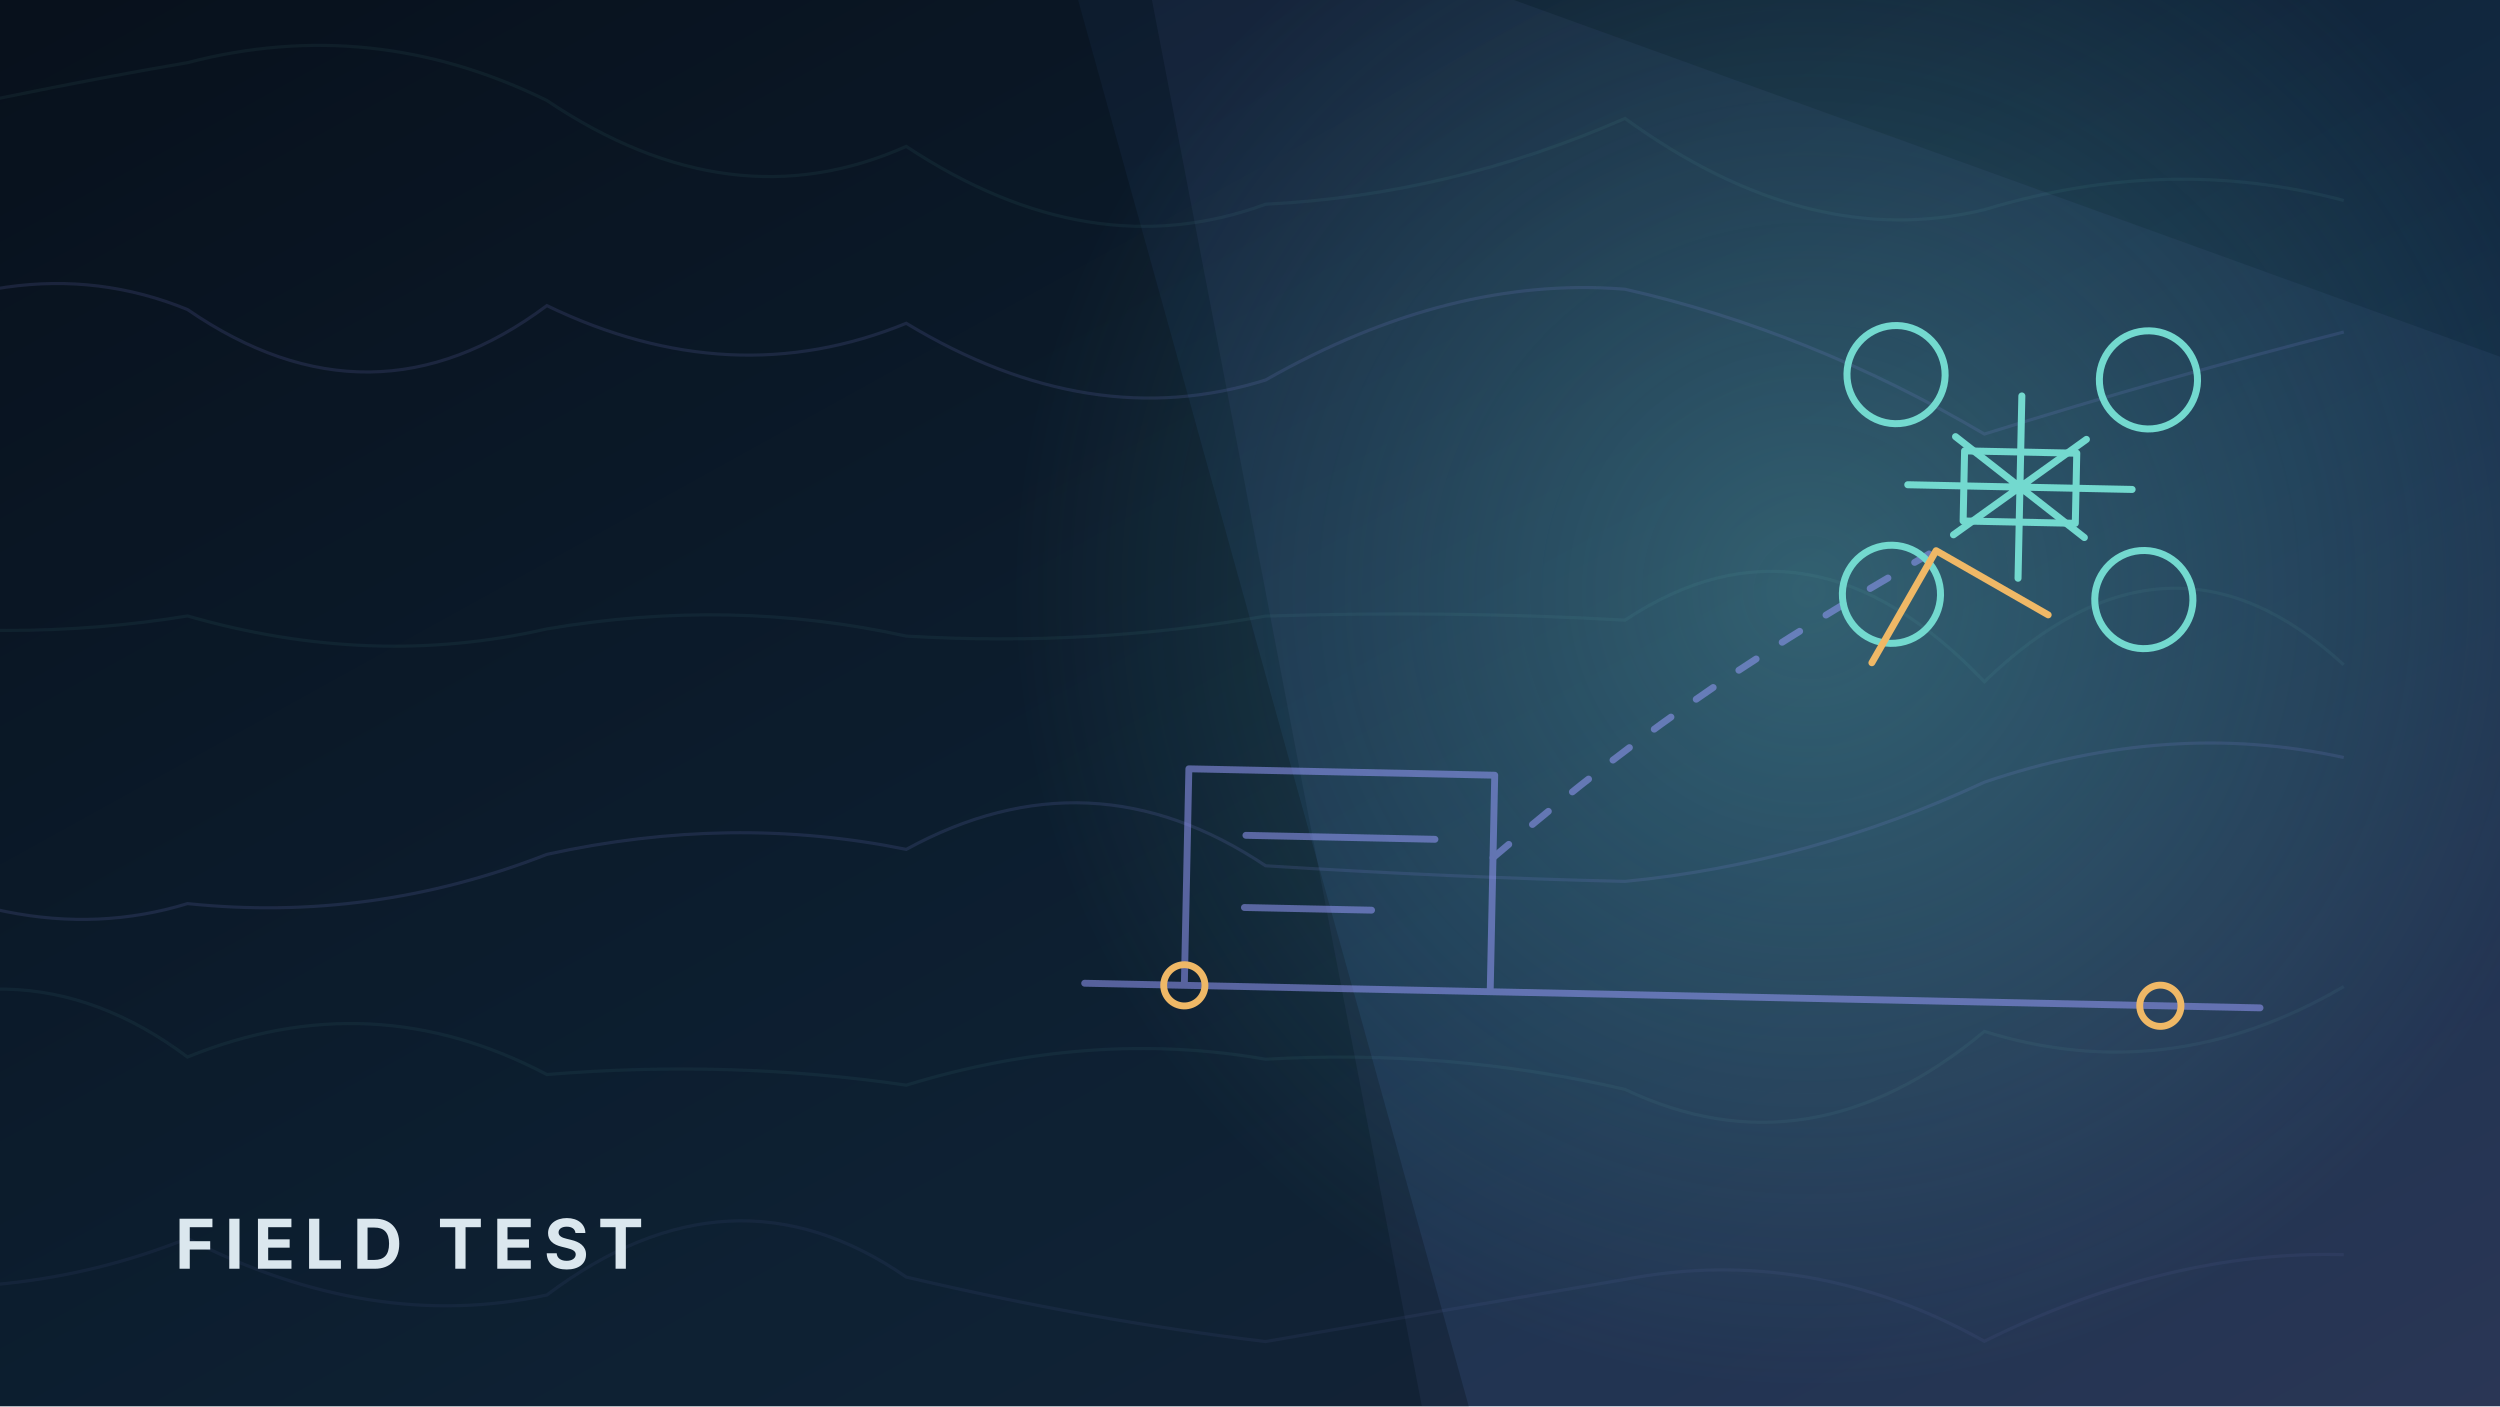
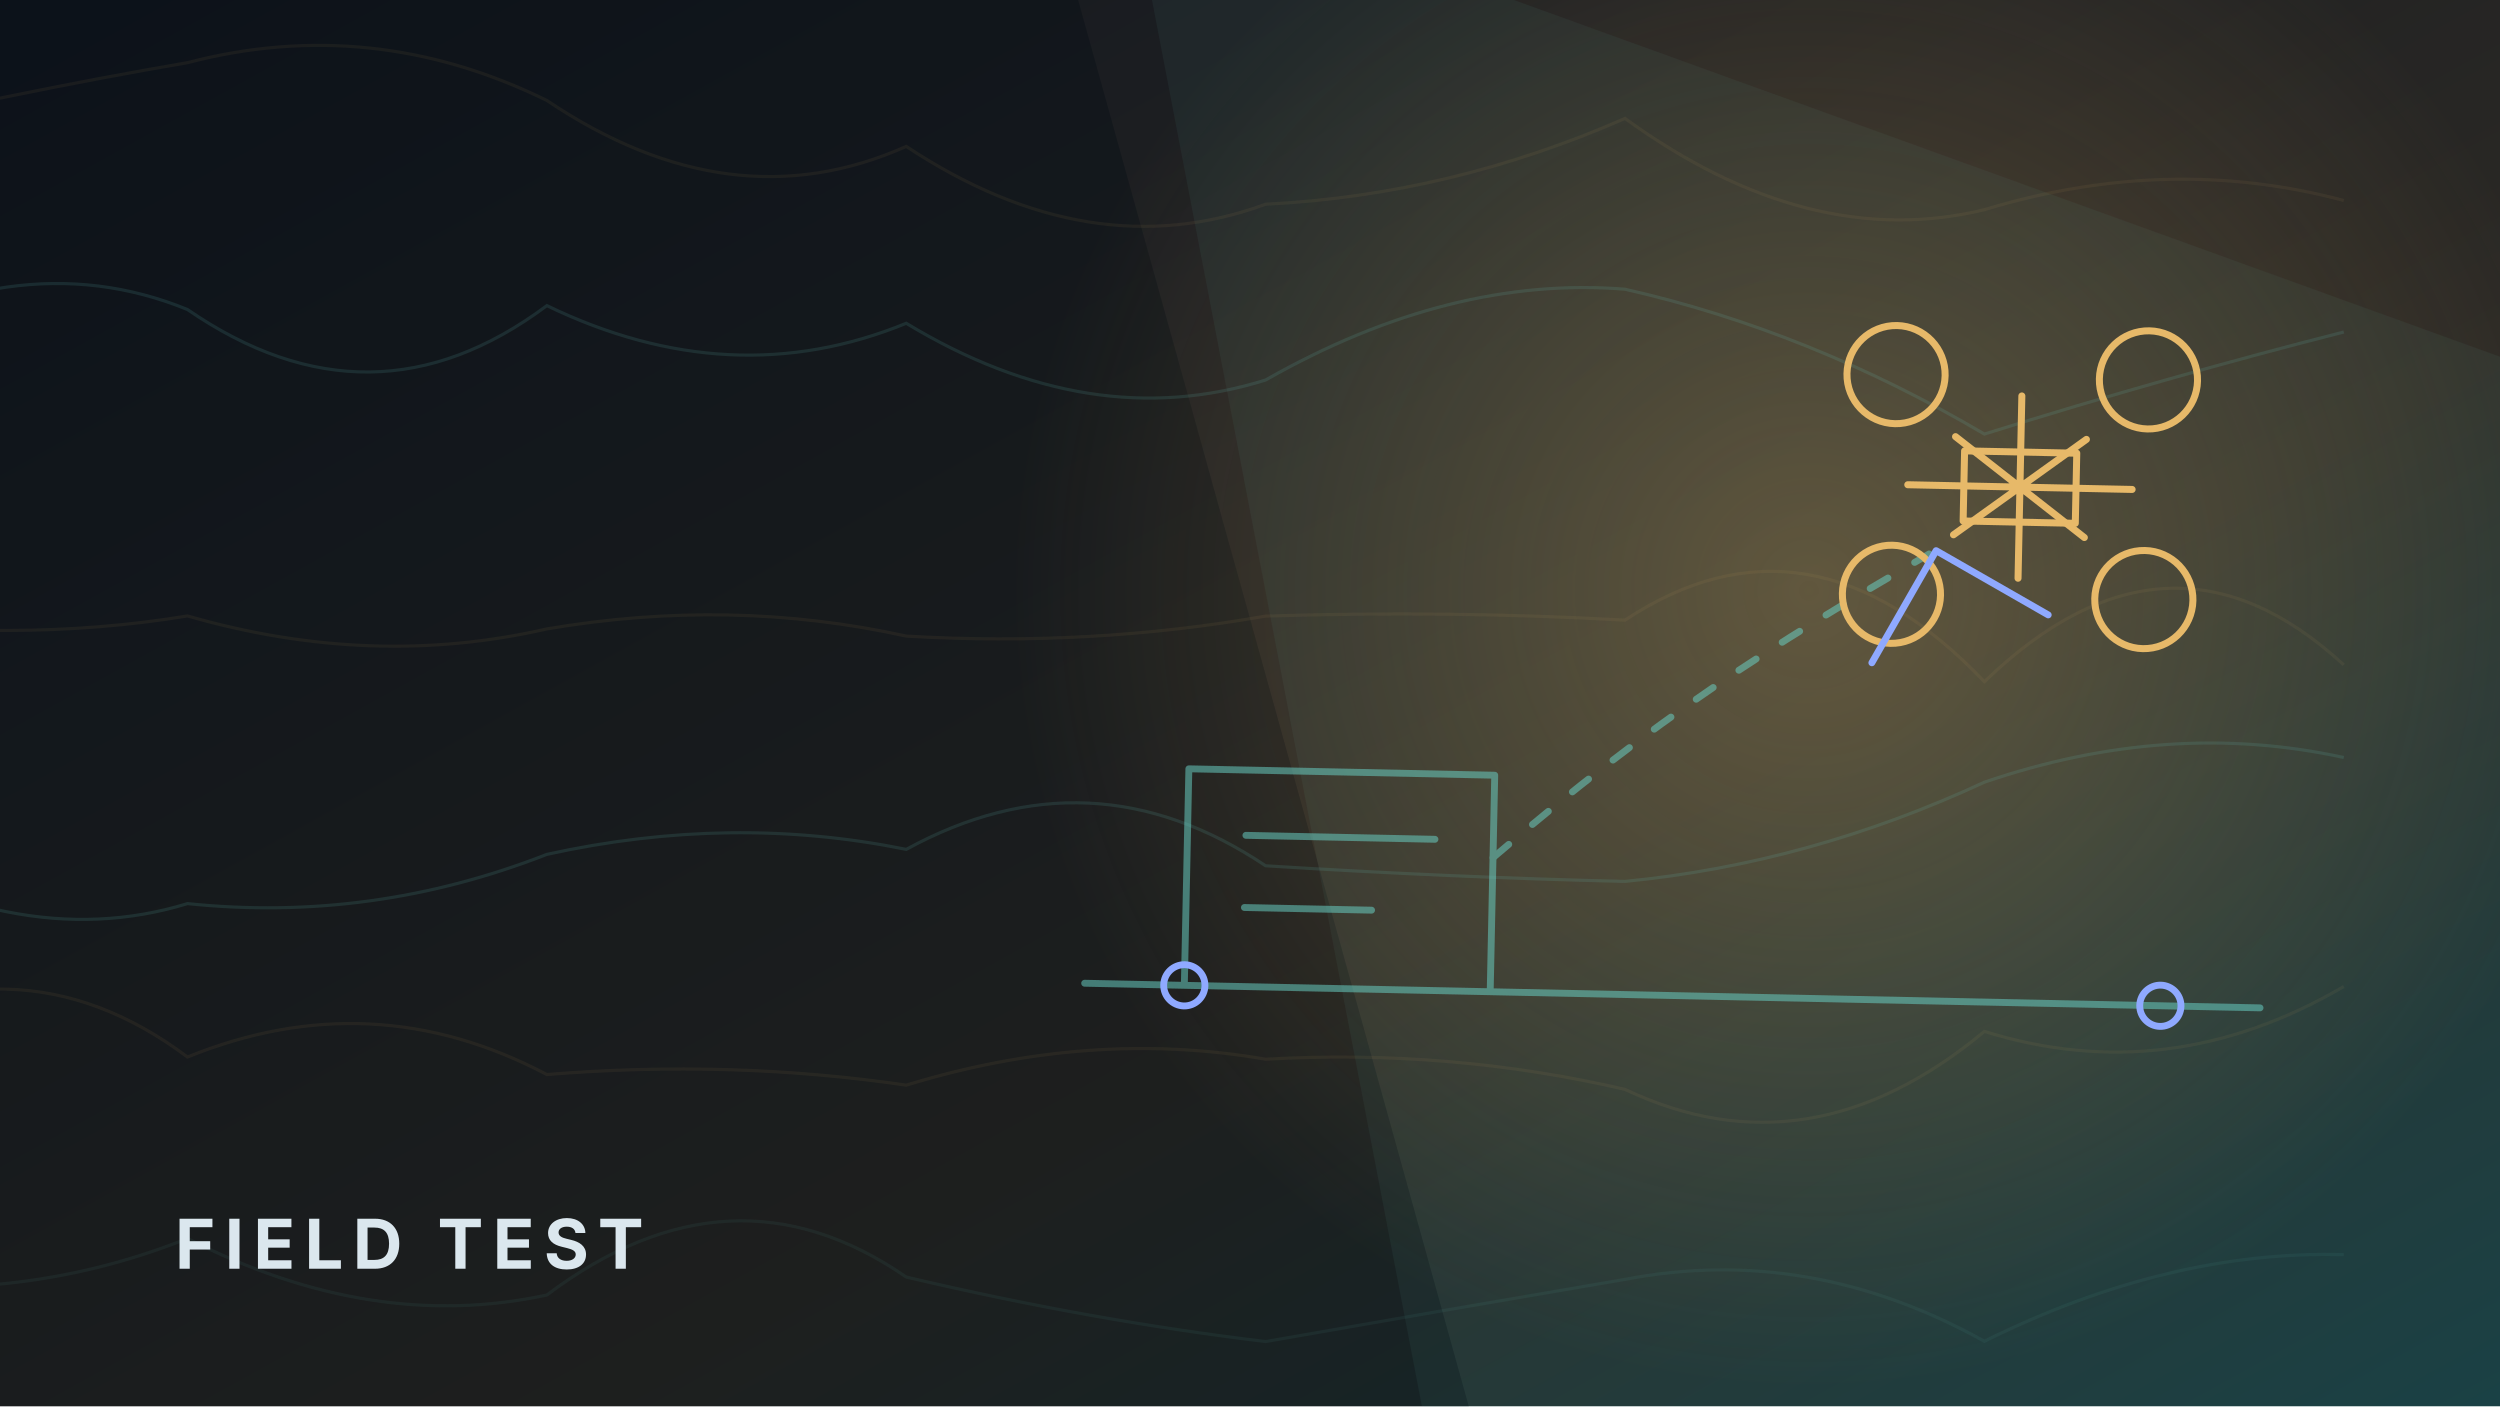
<svg xmlns="http://www.w3.org/2000/svg" width="1600" height="900" viewBox="0 0 1600 900" role="img" aria-labelledby="card-title card-desc">
  <defs>
    <linearGradient id="card-bg-d54b1ed43aed" x1="0" y1="0" x2="1" y2="1">
-       <stop stop-color="#0a1321" />
-       <stop offset=".62" stop-color="#132c45" />
-       <stop offset="1" stop-color="#24304b" />
+       <stop stop-color="#10151e" />
+       <stop offset=".62" stop-color="#2b2925" />
+       <stop offset="1" stop-color="#15383d" />
    </linearGradient>
    <radialGradient id="card-glow-d54b1ed43aed">
-       <stop stop-color="#73d9cf" stop-opacity=".28" />
-       <stop offset="1" stop-color="#73d9cf" stop-opacity="0" />
+       <stop stop-color="#e7b969" stop-opacity=".28" />
+       <stop offset="1" stop-color="#e7b969" stop-opacity="0" />
    </radialGradient>
    <linearGradient id="card-line-d54b1ed43aed" x1="0" y1="0" x2="1" y2="0">
-       <stop stop-color="#73d9cf" />
-       <stop offset="1" stop-color="#9a9dff" />
+       <stop stop-color="#e7b969" />
+       <stop offset="1" stop-color="#69d3c8" />
    </linearGradient>
  </defs>
  <rect width="1600" height="900" fill="url(#card-bg-d54b1ed43aed)" />
  <path d="M0 0h690l250 900H0Z" fill="#020b12" opacity=".34" />
-   <path d="M720-90 1660 250v740L910 900Z" fill="#9a9dff" opacity=".055" />
+   <path d="M720-90 1660 250v740L910 900Z" fill="#69d3c8" opacity=".055" />
  <circle cx="1157.6" cy="378.3" r="510" fill="url(#card-glow-d54b1ed43aed)" />
  <g opacity=".62">
-     <path d="M-120 89.3 Q8 59.3 120 40.1 Q238 9.3 350 64.3 Q468 143.7 580 93.7 Q698 171.8 810 130.7 Q928 124.9 1040 75.8 Q1158 161.4 1270 134.2 Q1388 98.4 1500 128.3" fill="none" stroke="#73d9cf" stroke-width="2" opacity="0.1" />
-     <path d="M-120 232.5 Q8 152.3 120 198.1 Q238 279.3 350 195.6 Q468 252.7 580 206.9 Q698 278.3 810 243.2 Q928 176.1 1040 185.1 Q1158 211.8 1270 277.8 Q1388 241 1500 212.5" fill="none" stroke="#9a9dff" stroke-width="2" opacity="0.2" />
-     <path d="M-120 394.4 Q8 412.7 120 394.2 Q238 428.2 350 402.5 Q468 382.4 580 407.1 Q698 414 810 394.3 Q928 390.6 1040 396.9 Q1158 318.7 1270 436.3 Q1388 322.3 1500 425.5" fill="none" stroke="#73d9cf" stroke-width="2" opacity="0.1" />
-     <path d="M-120 530.2 Q8 612.7 120 578.3 Q238 590.6 350 546.8 Q468 520.8 580 543.6 Q698 479.1 810 554.1 Q928 561.5 1040 564.1 Q1158 552.6 1270 500.6 Q1388 460.3 1500 484.8" fill="none" stroke="#9a9dff" stroke-width="2" opacity="0.2" />
-     <path d="M-120 670.7 Q8 592.5 120 676.5 Q238 628.6 350 687.7 Q468 678.1 580 694.5 Q698 658.4 810 677.9 Q928 671.2 1040 697.2 Q1158 753.3 1270 660.1 Q1388 696.9 1500 631.4" fill="none" stroke="#73d9cf" stroke-width="2" opacity="0.1" />
-     <path d="M-120 818.1 Q8 837.5 120 792.6 Q238 853 350 828.8 Q468 740 580 817.3 Q698 845.1 810 858.6 Q928 837.9 1040 818.8 Q1158 796.1 1270 858.4 Q1388 799.9 1500 803" fill="none" stroke="#9a9dff" stroke-width="2" opacity="0.1" />
+     <path d="M-120 89.3 Q8 59.3 120 40.1 Q238 9.3 350 64.3 Q468 143.7 580 93.7 Q698 171.8 810 130.7 Q928 124.9 1040 75.8 Q1158 161.4 1270 134.2 Q1388 98.4 1500 128.3" fill="none" stroke="#e7b969" stroke-width="2" opacity="0.1" />
+     <path d="M-120 232.5 Q8 152.3 120 198.1 Q238 279.3 350 195.6 Q468 252.7 580 206.9 Q698 278.3 810 243.2 Q928 176.1 1040 185.1 Q1158 211.8 1270 277.8 Q1388 241 1500 212.5" fill="none" stroke="#69d3c8" stroke-width="2" opacity="0.2" />
+     <path d="M-120 394.4 Q8 412.7 120 394.2 Q238 428.2 350 402.5 Q468 382.4 580 407.1 Q698 414 810 394.3 Q928 390.6 1040 396.9 Q1158 318.7 1270 436.3 Q1388 322.3 1500 425.5" fill="none" stroke="#e7b969" stroke-width="2" opacity="0.1" />
+     <path d="M-120 530.2 Q8 612.7 120 578.3 Q238 590.6 350 546.8 Q468 520.8 580 543.6 Q698 479.1 810 554.1 Q928 561.5 1040 564.1 Q1158 552.6 1270 500.6 Q1388 460.3 1500 484.8" fill="none" stroke="#69d3c8" stroke-width="2" opacity="0.2" />
+     <path d="M-120 670.7 Q8 592.5 120 676.5 Q238 628.6 350 687.7 Q468 678.1 580 694.5 Q698 658.4 810 677.9 Q928 671.2 1040 697.2 Q1158 753.3 1270 660.1 Q1388 696.9 1500 631.4" fill="none" stroke="#e7b969" stroke-width="2" opacity="0.1" />
+     <path d="M-120 818.1 Q8 837.5 120 792.6 Q238 853 350 828.8 Q468 740 580 817.3 Q698 845.1 810 858.6 Q928 837.9 1040 818.8 Q1158 796.1 1270 858.4 Q1388 799.9 1500 803" fill="none" stroke="#69d3c8" stroke-width="2" opacity="0.1" />
  </g>
  <g transform="translate(1075 412.8) rotate(1.2) scale(1.1)">
-     <g fill="none" stroke="#9a9dff" stroke-width="4" stroke-linecap="round" stroke-linejoin="round" opacity=".52">
+     <g fill="none" stroke="#69d3c8" stroke-width="4" stroke-linecap="round" stroke-linejoin="round" opacity=".52">
      <path d="M-342 204H342M-284 204v-126h178v126M-250 116h110M-250 158h74" />
      <path d="M-106 126C-12 42 52 0 144-56" stroke-dasharray="12 18" />
    </g>
-     <g fill="none" stroke="#73d9cf" stroke-width="6" stroke-linecap="round" stroke-linejoin="round" transform="translate(196 -96) scale(.68)">
+     <g fill="none" stroke="#e7b969" stroke-width="6" stroke-linecap="round" stroke-linejoin="round" transform="translate(196 -96) scale(.68)">
      <path d="M-96 0H96M0-78V78M-56-42 56 42M56-42-56 42" />
      <rect x="-48" y="-30" width="96" height="60" />
      <circle cx="-108" cy="-94" r="42" />
      <circle cx="108" cy="-94" r="42" />
      <circle cx="-108" cy="94" r="42" />
      <circle cx="108" cy="94" r="42" />
    </g>
-     <g fill="none" stroke="#efb866" stroke-width="4" stroke-linecap="round" stroke-linejoin="round">
+     <g fill="none" stroke="#8fa9ff" stroke-width="4" stroke-linecap="round" stroke-linejoin="round">
      <path d="m112 8 36-66 66 36" />
      <circle cx="-284" cy="204" r="12" />
      <circle cx="284" cy="204" r="12" />
    </g>
  </g>
  <path d="M72 76v748" stroke="url(#card-line-d54b1ed43aed)" stroke-width="4" />
  <g font-family="Inter, ui-sans-serif, system-ui, -apple-system, BlinkMacSystemFont, Segoe UI, sans-serif">
    <text x="112" y="812" fill="#dbe7ee" font-size="44" font-weight="700" letter-spacing="6">FIELD TEST</text>
  </g>
</svg>
